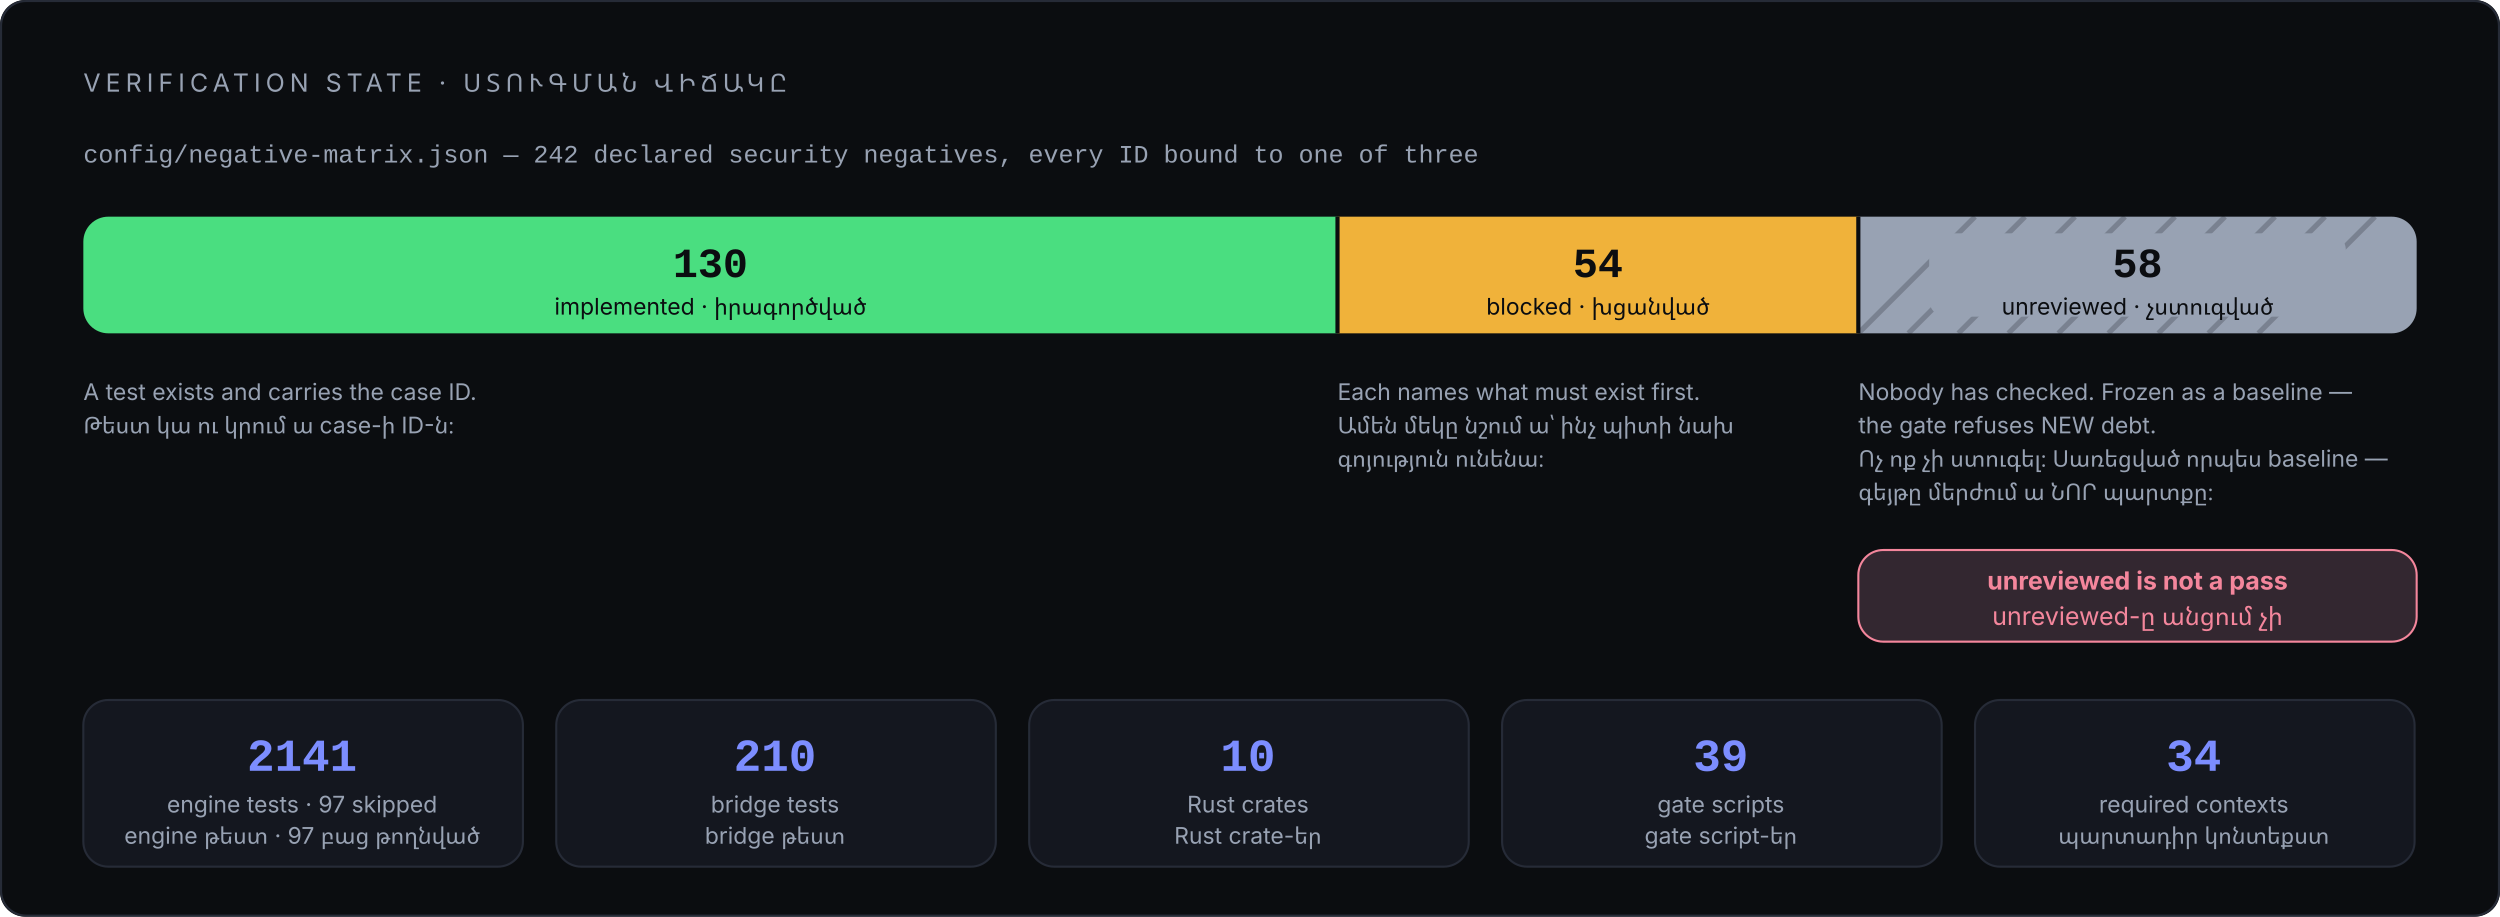
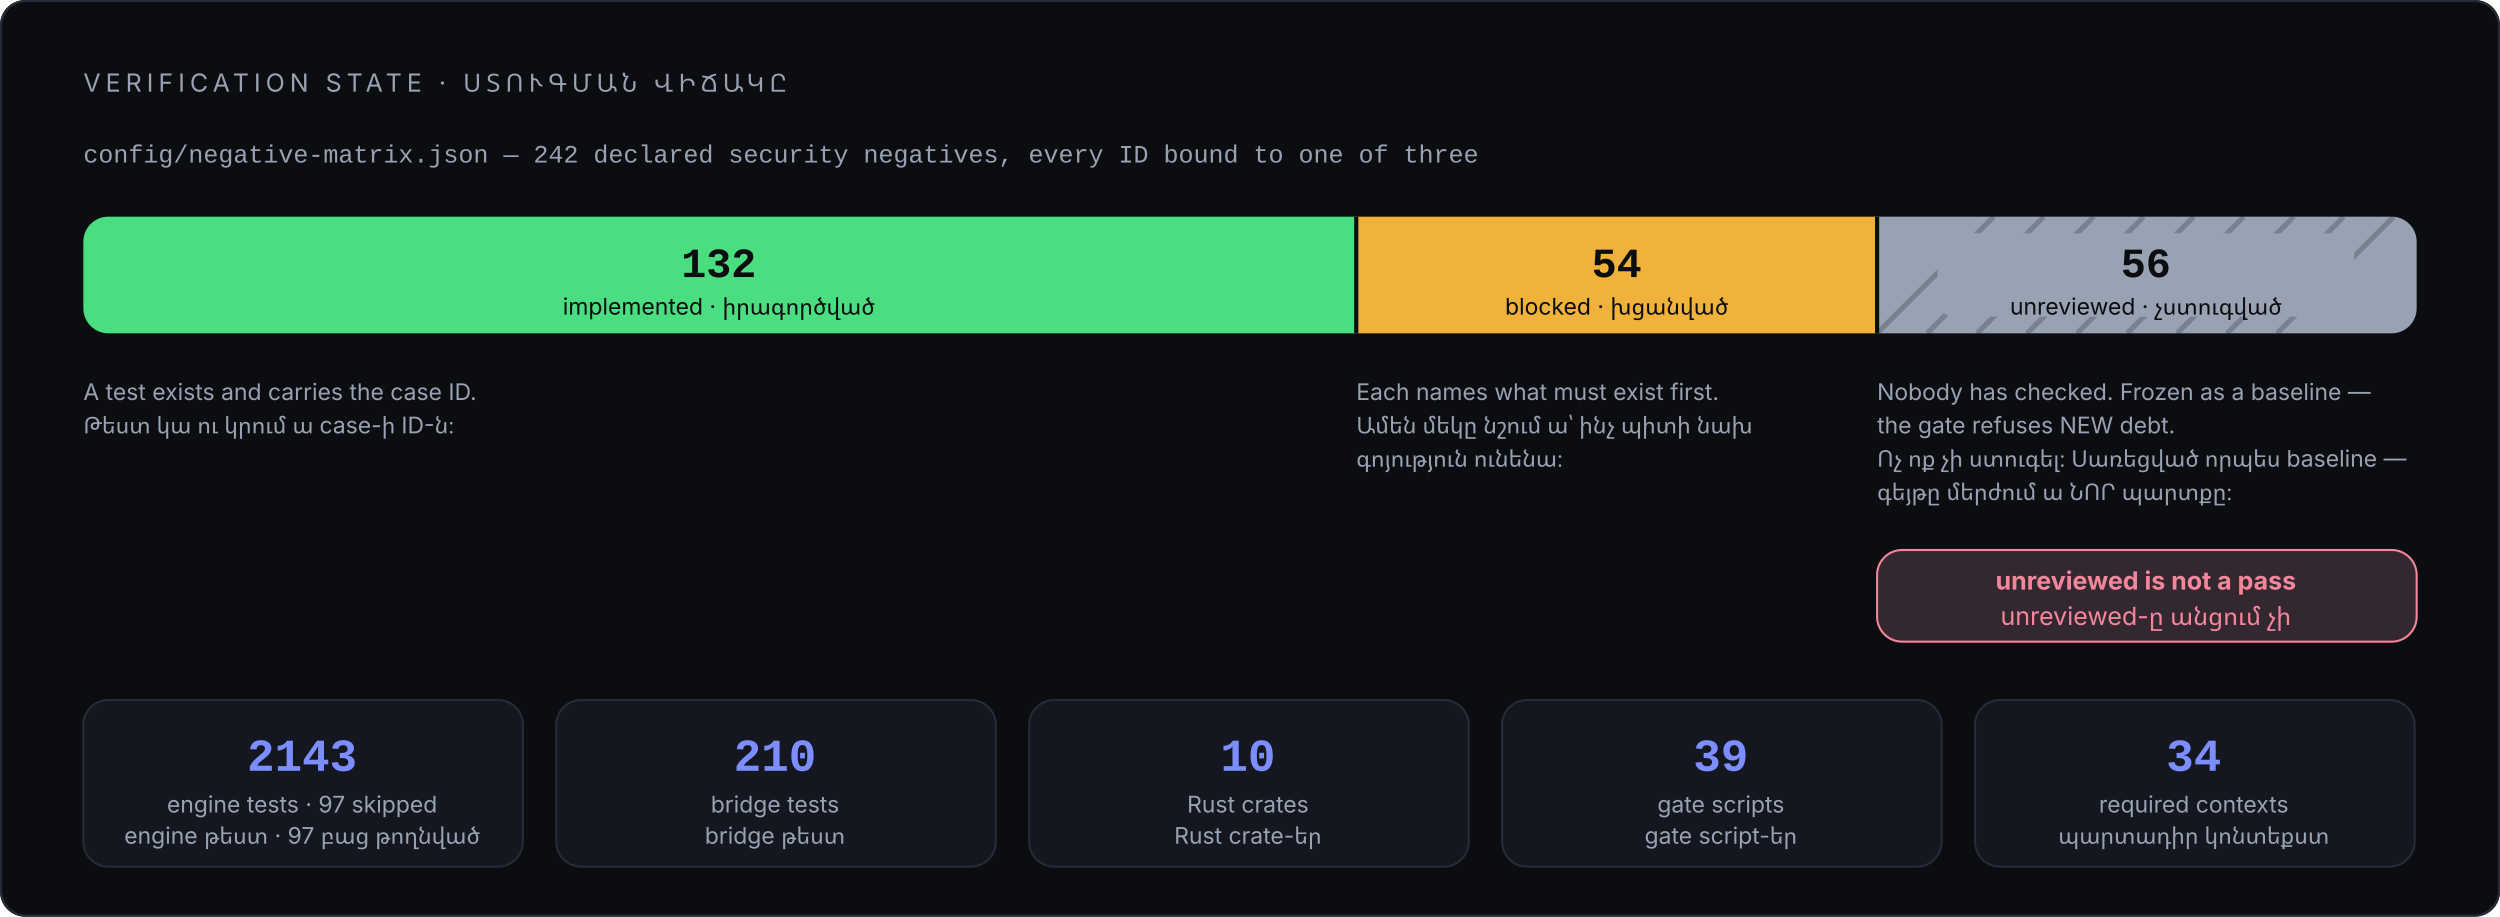
<svg xmlns="http://www.w3.org/2000/svg" viewBox="0 0 1200 440" width="1200" height="440" role="img" aria-labelledby="t d" font-family="Inter, 'Segoe UI', system-ui, -apple-system, 'Noto Sans Armenian', Arial, sans-serif">
  <rect x="0" y="0" width="1200" height="440" rx="12" fill="#0b0d10" />
  <rect x="0.5" y="0.5" width="1199" height="439" rx="12" fill="none" stroke="#262b37" />
  <text x="40" y="44" font-size="12" letter-spacing="2.4" fill="#98a2b3">VERIFICATION STATE · ՍՏՈՒԳՄԱՆ ՎԻՃԱԿԸ</text>
  <text x="40" y="78" font-size="12" font-family="'JetBrains Mono', 'Cascadia Code', ui-monospace, Consolas, 'Courier New', monospace" fill="#98a2b3">config/negative-matrix.json — 242 declared security negatives, every ID bound to one of three</text>
-   <path d="M642 104 H52 A12 12 0 0 0 40 116 V148 A12 12 0 0 0 52 160 H642 Z" fill="#4ade80" />
-   <rect x="642" y="104" width="250" height="56" fill="#f0b23a" />
-   <path d="M892 104 H1148 A12 12 0 0 1 1160 116 V148 A12 12 0 0 1 1148 160 H892 Z" fill="#98a2b3" />
-   <line x1="892" y1="160" x2="948" y2="104" stroke="#0b0d10" stroke-width="2.5" opacity="0.22" />
-   <line x1="916" y1="160" x2="972" y2="104" stroke="#0b0d10" stroke-width="2.5" opacity="0.22" />
-   <line x1="940" y1="160" x2="996" y2="104" stroke="#0b0d10" stroke-width="2.5" opacity="0.22" />
-   <line x1="964" y1="160" x2="1020" y2="104" stroke="#0b0d10" stroke-width="2.5" opacity="0.22" />
-   <line x1="988" y1="160" x2="1044" y2="104" stroke="#0b0d10" stroke-width="2.5" opacity="0.22" />
-   <line x1="1012" y1="160" x2="1068" y2="104" stroke="#0b0d10" stroke-width="2.5" opacity="0.22" />
-   <line x1="1036" y1="160" x2="1092" y2="104" stroke="#0b0d10" stroke-width="2.5" opacity="0.22" />
-   <line x1="1060" y1="160" x2="1116" y2="104" stroke="#0b0d10" stroke-width="2.5" opacity="0.22" />
-   <line x1="1084" y1="160" x2="1140" y2="104" stroke="#0b0d10" stroke-width="2.5" opacity="0.22" />
-   <rect x="926" y="112" width="200" height="40" rx="8" fill="#98a2b3" />
-   <line x1="642" y1="104" x2="642" y2="160" stroke="#0b0d10" stroke-width="2" />
-   <line x1="892" y1="104" x2="892" y2="160" stroke="#0b0d10" stroke-width="2" />
-   <text x="341" y="133" font-size="20" font-weight="700" font-family="'JetBrains Mono', 'Cascadia Code', ui-monospace, Consolas, 'Courier New', monospace" fill="#0b0d10" text-anchor="middle">130</text>
-   <text x="341" y="151" font-size="11" fill="#0b0d10" text-anchor="middle">implemented · իրագործված</text>
-   <text x="767" y="133" font-size="20" font-weight="700" font-family="'JetBrains Mono', 'Cascadia Code', ui-monospace, Consolas, 'Courier New', monospace" fill="#0b0d10" text-anchor="middle">54</text>
-   <text x="767" y="151" font-size="11" fill="#0b0d10" text-anchor="middle">blocked · խցանված</text>
-   <text x="1026" y="133" font-size="20" font-weight="700" font-family="'JetBrains Mono', 'Cascadia Code', ui-monospace, Consolas, 'Courier New', monospace" fill="#0b0d10" text-anchor="middle">58</text>
-   <text x="1026" y="151" font-size="11" fill="#0b0d10" text-anchor="middle">unreviewed · չստուգված</text>
+   <path d="M651 104 H52 A12 12 0 0 0 40 116 V148 A12 12 0 0 0 52 160 H651 Z" fill="#4ade80" />
+   <rect x="651" y="104" width="250" height="56" fill="#f0b23a" />
+   <path d="M901 104 H1148 A12 12 0 0 1 1160 116 V148 A12 12 0 0 1 1148 160 H901 Z" fill="#98a2b3" />
+   <line x1="901" y1="160" x2="957" y2="104" stroke="#0b0d10" stroke-width="2.5" opacity="0.22" />
+   <line x1="925" y1="160" x2="981" y2="104" stroke="#0b0d10" stroke-width="2.5" opacity="0.22" />
+   <line x1="949" y1="160" x2="1005" y2="104" stroke="#0b0d10" stroke-width="2.5" opacity="0.22" />
+   <line x1="973" y1="160" x2="1029" y2="104" stroke="#0b0d10" stroke-width="2.5" opacity="0.22" />
+   <line x1="997" y1="160" x2="1053" y2="104" stroke="#0b0d10" stroke-width="2.5" opacity="0.22" />
+   <line x1="1021" y1="160" x2="1077" y2="104" stroke="#0b0d10" stroke-width="2.5" opacity="0.22" />
+   <line x1="1045" y1="160" x2="1101" y2="104" stroke="#0b0d10" stroke-width="2.5" opacity="0.22" />
+   <line x1="1069" y1="160" x2="1125" y2="104" stroke="#0b0d10" stroke-width="2.5" opacity="0.22" />
+   <line x1="1093" y1="160" x2="1149" y2="104" stroke="#0b0d10" stroke-width="2.5" opacity="0.22" />
+   <rect x="930" y="112" width="200" height="40" rx="8" fill="#98a2b3" />
+   <line x1="651" y1="104" x2="651" y2="160" stroke="#0b0d10" stroke-width="2" />
+   <line x1="901" y1="104" x2="901" y2="160" stroke="#0b0d10" stroke-width="2" />
+   <text x="345" y="133" font-size="20" font-weight="700" font-family="'JetBrains Mono', 'Cascadia Code', ui-monospace, Consolas, 'Courier New', monospace" fill="#0b0d10" text-anchor="middle">132</text>
+   <text x="345" y="151" font-size="11" fill="#0b0d10" text-anchor="middle">implemented · իրագործված</text>
+   <text x="776" y="133" font-size="20" font-weight="700" font-family="'JetBrains Mono', 'Cascadia Code', ui-monospace, Consolas, 'Courier New', monospace" fill="#0b0d10" text-anchor="middle">54</text>
+   <text x="776" y="151" font-size="11" fill="#0b0d10" text-anchor="middle">blocked · խցանված</text>
+   <text x="1030" y="133" font-size="20" font-weight="700" font-family="'JetBrains Mono', 'Cascadia Code', ui-monospace, Consolas, 'Courier New', monospace" fill="#0b0d10" text-anchor="middle">56</text>
+   <text x="1030" y="151" font-size="11" fill="#0b0d10" text-anchor="middle">unreviewed · չստուգված</text>
  <text x="40" y="192" font-size="11" fill="#98a2b3">A test exists and carries the case ID.</text>
  <text x="40" y="208" font-size="11" fill="#98a2b3">Թեստ կա ու կրում ա case-ի ID-ն։</text>
-   <text x="642" y="192" font-size="11" fill="#98a2b3">Each names what must exist first.</text>
-   <text x="642" y="208" font-size="11" fill="#98a2b3">Ամեն մեկը նշում ա՝ ինչ պիտի նախ</text>
-   <text x="642" y="224" font-size="11" fill="#98a2b3">գոյություն ունենա։</text>
-   <text x="892" y="192" font-size="11" fill="#98a2b3">Nobody has checked. Frozen as a baseline —</text>
-   <text x="892" y="208" font-size="11" fill="#98a2b3">the gate refuses NEW debt.</text>
-   <text x="892" y="224" font-size="11" fill="#98a2b3">Ոչ ոք չի ստուգել։ Սառեցված որպես baseline —</text>
-   <text x="892" y="240" font-size="11" fill="#98a2b3">գեյթը մերժում ա ՆՈՐ պարտքը։</text>
-   <rect x="892" y="264" width="268" height="44" rx="12" fill="#332730" stroke="#f4869c" />
-   <text x="1026" y="283" font-size="12" font-weight="700" fill="#f4869c" text-anchor="middle">unreviewed is not a pass</text>
-   <text x="1026" y="300" font-size="12" fill="#f4869c" text-anchor="middle">unreviewed-ը անցում չի</text>
+   <text x="651" y="192" font-size="11" fill="#98a2b3">Each names what must exist first.</text>
+   <text x="651" y="208" font-size="11" fill="#98a2b3">Ամեն մեկը նշում ա՝ ինչ պիտի նախ</text>
+   <text x="651" y="224" font-size="11" fill="#98a2b3">գոյություն ունենա։</text>
+   <text x="901" y="192" font-size="11" fill="#98a2b3">Nobody has checked. Frozen as a baseline —</text>
+   <text x="901" y="208" font-size="11" fill="#98a2b3">the gate refuses NEW debt.</text>
+   <text x="901" y="224" font-size="11" fill="#98a2b3">Ոչ ոք չի ստուգել։ Սառեցված որպես baseline —</text>
+   <text x="901" y="240" font-size="11" fill="#98a2b3">գեյթը մերժում ա ՆՈՐ պարտքը։</text>
+   <rect x="901" y="264" width="259" height="44" rx="12" fill="#332730" stroke="#f4869c" />
+   <text x="1030" y="283" font-size="12" font-weight="700" fill="#f4869c" text-anchor="middle">unreviewed is not a pass</text>
+   <text x="1030" y="300" font-size="12" fill="#f4869c" text-anchor="middle">unreviewed-ը անցում չի</text>
  <rect x="40" y="336" width="211" height="80" rx="12" fill="#14171f" stroke="#262b37" />
-   <text x="145" y="370" font-size="22" font-weight="700" font-family="'JetBrains Mono', 'Cascadia Code', ui-monospace, Consolas, 'Courier New', monospace" fill="#7c8dff" text-anchor="middle">2141</text>
+   <text x="145" y="370" font-size="22" font-weight="700" font-family="'JetBrains Mono', 'Cascadia Code', ui-monospace, Consolas, 'Courier New', monospace" fill="#7c8dff" text-anchor="middle">2143</text>
  <text x="145" y="390" font-size="11" fill="#98a2b3" text-anchor="middle">engine tests · 97 skipped</text>
  <text x="145" y="405" font-size="11" fill="#98a2b3" text-anchor="middle">engine թեստ · 97 բաց թողնված</text>
  <rect x="267" y="336" width="211" height="80" rx="12" fill="#14171f" stroke="#262b37" />
  <text x="372" y="370" font-size="22" font-weight="700" font-family="'JetBrains Mono', 'Cascadia Code', ui-monospace, Consolas, 'Courier New', monospace" fill="#7c8dff" text-anchor="middle">210</text>
  <text x="372" y="390" font-size="11" fill="#98a2b3" text-anchor="middle">bridge tests</text>
  <text x="372" y="405" font-size="11" fill="#98a2b3" text-anchor="middle">bridge թեստ</text>
  <rect x="494" y="336" width="211" height="80" rx="12" fill="#14171f" stroke="#262b37" />
  <text x="599" y="370" font-size="22" font-weight="700" font-family="'JetBrains Mono', 'Cascadia Code', ui-monospace, Consolas, 'Courier New', monospace" fill="#7c8dff" text-anchor="middle">10</text>
  <text x="599" y="390" font-size="11" fill="#98a2b3" text-anchor="middle">Rust crates</text>
  <text x="599" y="405" font-size="11" fill="#98a2b3" text-anchor="middle">Rust crate-եր</text>
  <rect x="721" y="336" width="211" height="80" rx="12" fill="#14171f" stroke="#262b37" />
  <text x="826" y="370" font-size="22" font-weight="700" font-family="'JetBrains Mono', 'Cascadia Code', ui-monospace, Consolas, 'Courier New', monospace" fill="#7c8dff" text-anchor="middle">39</text>
  <text x="826" y="390" font-size="11" fill="#98a2b3" text-anchor="middle">gate scripts</text>
  <text x="826" y="405" font-size="11" fill="#98a2b3" text-anchor="middle">gate script-եր</text>
  <rect x="948" y="336" width="211" height="80" rx="12" fill="#14171f" stroke="#262b37" />
  <text x="1053" y="370" font-size="22" font-weight="700" font-family="'JetBrains Mono', 'Cascadia Code', ui-monospace, Consolas, 'Courier New', monospace" fill="#7c8dff" text-anchor="middle">34</text>
  <text x="1053" y="390" font-size="11" fill="#98a2b3" text-anchor="middle">required contexts</text>
  <text x="1053" y="405" font-size="11" fill="#98a2b3" text-anchor="middle">պարտադիր կոնտեքստ</text>
</svg>
